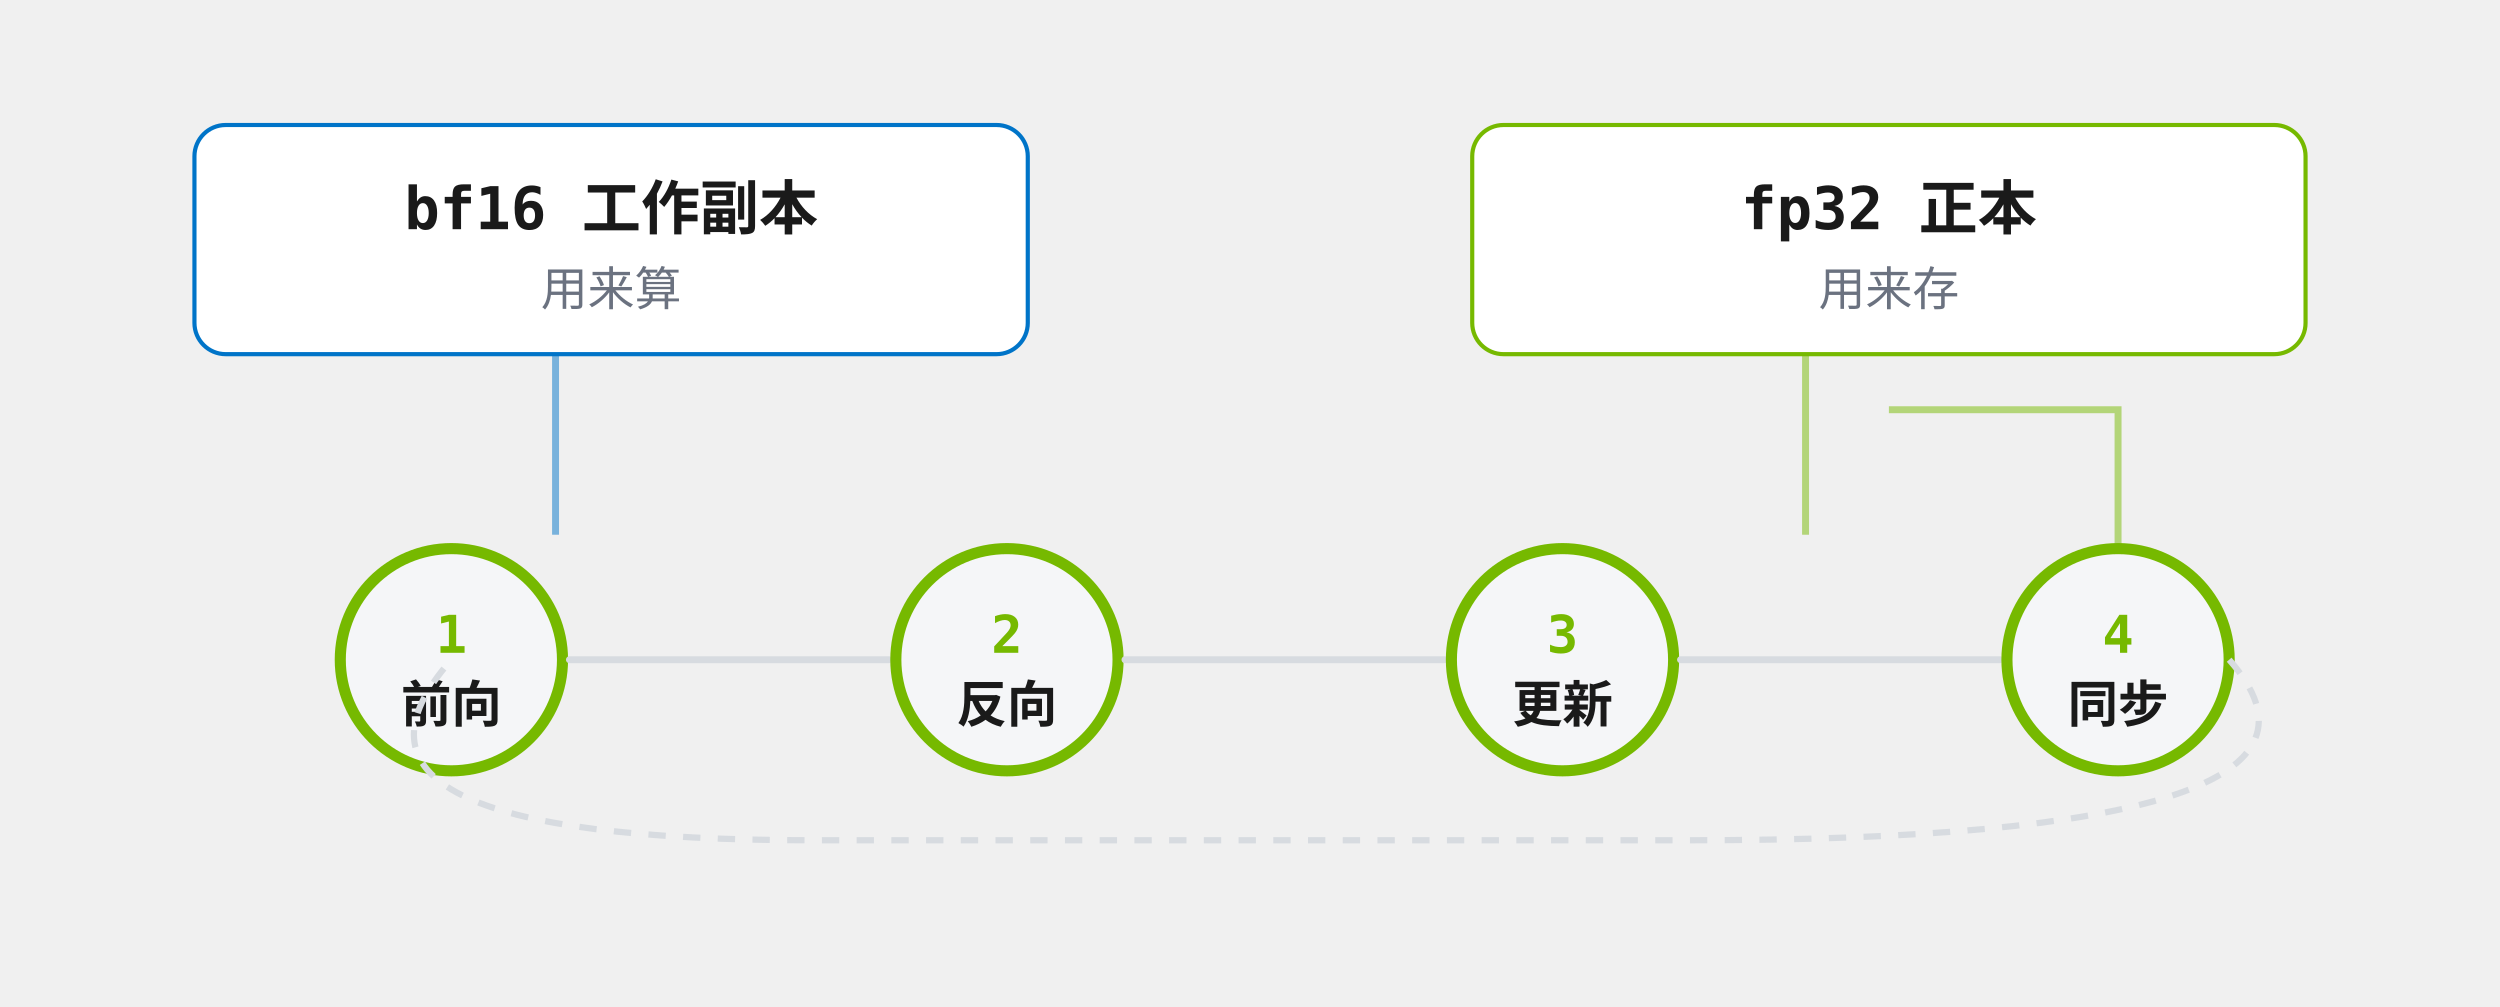
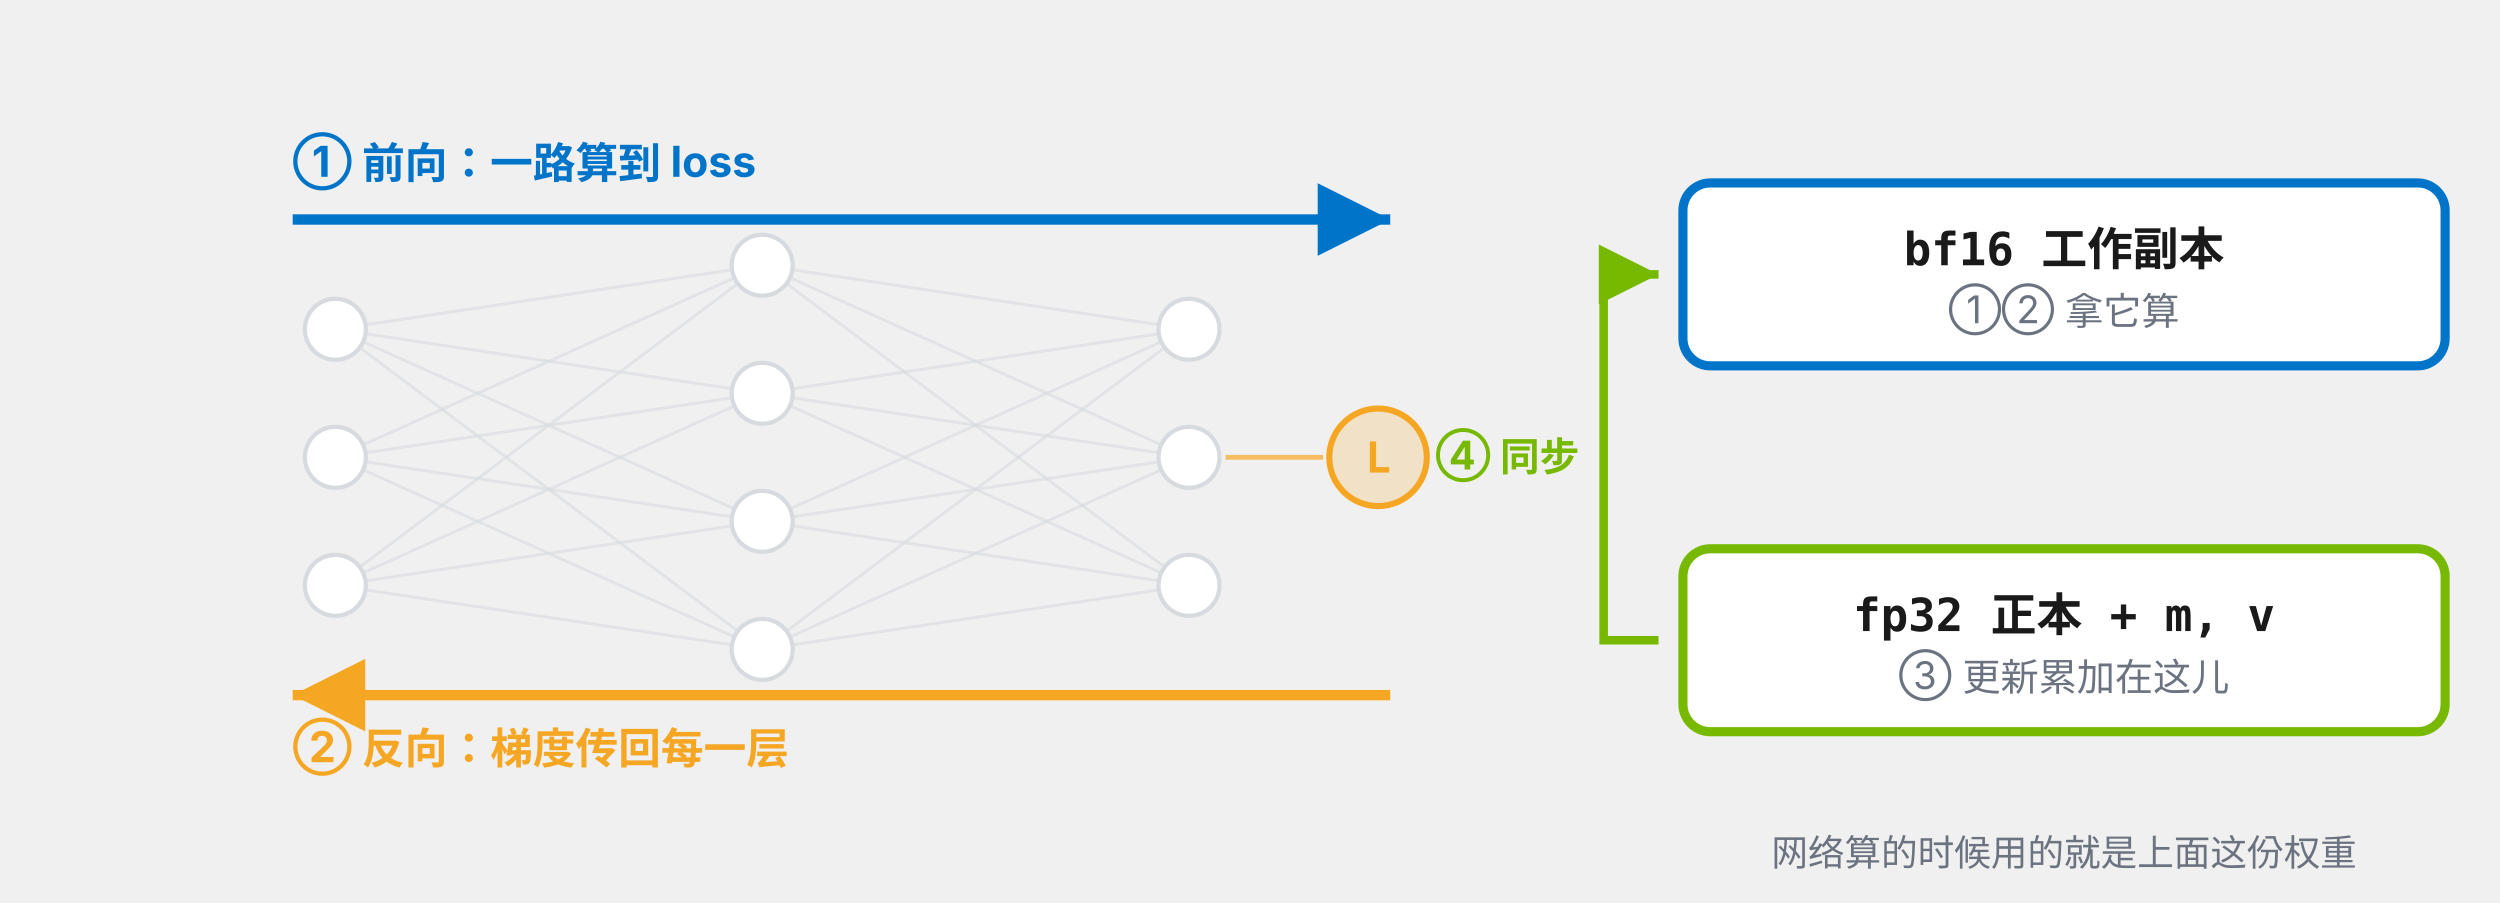
- <svg xmlns="http://www.w3.org/2000/svg" viewBox="0 0 720 290" width="720" height="290" role="img" aria-label="一步训练的四个阶段：前向、反向、更新、同步">
-   <style>.m{font-family:"JetBrains Mono","SF Mono",Menlo,Consolas,monospace}.s{font-family:-apple-system,BlinkMacSystemFont,"Segoe UI","PingFang SC","Noto Sans SC",sans-serif}@keyframes hot{0%,1%{opacity:.2}3%,23%{opacity:1}25%,100%{opacity:.2}}.hot{animation:hot 8.0s linear infinite}@media(prefers-reduced-motion:reduce){.hot,.fl,.gl,.r1,.st,.r2{animation:none}}</style>
-   <rect x="56" y="36" width="240" height="66" rx="9" fill="#FFFFFF" stroke="#0074C8" stroke-width="1.2" />
-   <text x="176" y="66" class="m" font-size="17" fill="#1A1A1A" text-anchor="middle" font-weight="700">bf16 工作副本</text>
-   <text x="176" y="88" class="s" font-size="13.5" fill="#6B7280" text-anchor="middle" font-weight="400">用来算</text>
-   <rect x="424" y="36" width="240" height="66" rx="9" fill="#FFFFFF" stroke="#76B900" stroke-width="1.2" />
-   <text x="544" y="66" class="m" font-size="17" fill="#1A1A1A" text-anchor="middle" font-weight="700">fp32 正本</text>
-   <text x="544" y="88" class="s" font-size="13.5" fill="#6B7280" text-anchor="middle" font-weight="400">用来存</text>
-   <circle cx="130" cy="190" r="32" fill="#F5F6F8" stroke="#D7DBE0" stroke-width="1.4" />
-   <circle class="hot" cx="130" cy="190" r="32" fill="none" stroke="#76B900" stroke-width="3.2" style="animation-delay:-0s" />
-   <text x="130" y="188" class="m" font-size="15" fill="#76B900" text-anchor="middle" font-weight="700">1</text>
-   <text x="130" y="208" class="s" font-size="14.5" fill="#1A1A1A" text-anchor="middle" font-weight="600">前向</text>
-   <path d="M164 190h92" stroke="#D7DBE0" stroke-width="2" stroke-linecap="round" />
-   <circle cx="290" cy="190" r="32" fill="#F5F6F8" stroke="#D7DBE0" stroke-width="1.4" />
-   <circle class="hot" cx="290" cy="190" r="32" fill="none" stroke="#76B900" stroke-width="3.2" style="animation-delay:-2s" />
-   <text x="290" y="188" class="m" font-size="15" fill="#76B900" text-anchor="middle" font-weight="700">2</text>
-   <text x="290" y="208" class="s" font-size="14.5" fill="#1A1A1A" text-anchor="middle" font-weight="600">反向</text>
-   <path d="M324 190h92" stroke="#D7DBE0" stroke-width="2" stroke-linecap="round" />
-   <circle cx="450" cy="190" r="32" fill="#F5F6F8" stroke="#D7DBE0" stroke-width="1.4" />
-   <circle class="hot" cx="450" cy="190" r="32" fill="none" stroke="#76B900" stroke-width="3.2" style="animation-delay:-4s" />
-   <text x="450" y="188" class="m" font-size="15" fill="#76B900" text-anchor="middle" font-weight="700">3</text>
-   <text x="450" y="208" class="s" font-size="14.5" fill="#1A1A1A" text-anchor="middle" font-weight="600">更新</text>
-   <path d="M484 190h92" stroke="#D7DBE0" stroke-width="2" stroke-linecap="round" />
-   <circle cx="610" cy="190" r="32" fill="#F5F6F8" stroke="#D7DBE0" stroke-width="1.4" />
-   <circle class="hot" cx="610" cy="190" r="32" fill="none" stroke="#76B900" stroke-width="3.2" style="animation-delay:-6s" />
-   <text x="610" y="188" class="m" font-size="15" fill="#76B900" text-anchor="middle" font-weight="700">4</text>
-   <text x="610" y="208" class="s" font-size="14.5" fill="#1A1A1A" text-anchor="middle" font-weight="600">同步</text>
-   <path d="M642 190q46 52 -156 52H234q-150 0 -104 -52" fill="none" stroke="#D7DBE0" stroke-width="1.8" stroke-dasharray="5 5" />
-   <path d="M160 102v52" stroke="#0074C8" stroke-width="2" opacity=".5" />
-   <path d="M520 102v52" stroke="#76B900" stroke-width="2" opacity=".5" />
-   <path d="M610 158V118h-66" fill="none" stroke="#76B900" stroke-width="2" opacity=".5" />
+ <svg xmlns="http://www.w3.org/2000/svg" viewBox="0 0 820 296" width="820" height="296" role="img" aria-label="一步训练：前向、反向、权重更新、副本同步">
+   <style>.m{font-family:"JetBrains Mono","SF Mono",Menlo,Consolas,monospace}.s{font-family:-apple-system,BlinkMacSystemFont,"Segoe UI","PingFang SC","Noto Sans SC",sans-serif}@keyframes lit{0%,1%{opacity:.25}3%,23%{opacity:1}25%,100%{opacity:.25}}.li{animation:lit 8.0s linear infinite}@media(prefers-reduced-motion:reduce){.li{animation:none;opacity:1}}</style>
+   <defs>
+     <marker id="fw" markerWidth="8" markerHeight="8" refX="7" refY="4" orient="auto">
+       <path d="M0 .5 7 4 0 7.5z" fill="#0074C8" />
+     </marker>
+     <marker id="bw" markerWidth="8" markerHeight="8" refX="7" refY="4" orient="auto">
+       <path d="M0 .5 7 4 0 7.5z" fill="#F5A623" />
+     </marker>
+     <marker id="gw" markerWidth="8" markerHeight="8" refX="7" refY="4" orient="auto">
+       <path d="M0 .5 7 4 0 7.5z" fill="#76B900" />
+     </marker>
+   </defs>
+   <line x1="110" y1="108.0" x2="250" y2="87.0" stroke="#D7DBE0" stroke-width="1" opacity=".6" />
+   <line x1="110" y1="108.0" x2="250" y2="129.0" stroke="#D7DBE0" stroke-width="1" opacity=".6" />
+   <line x1="110" y1="108.0" x2="250" y2="171.0" stroke="#D7DBE0" stroke-width="1" opacity=".6" />
+   <line x1="110" y1="108.0" x2="250" y2="213.0" stroke="#D7DBE0" stroke-width="1" opacity=".6" />
+   <line x1="110" y1="150.0" x2="250" y2="87.0" stroke="#D7DBE0" stroke-width="1" opacity=".6" />
+   <line x1="110" y1="150.0" x2="250" y2="129.0" stroke="#D7DBE0" stroke-width="1" opacity=".6" />
+   <line x1="110" y1="150.0" x2="250" y2="171.0" stroke="#D7DBE0" stroke-width="1" opacity=".6" />
+   <line x1="110" y1="150.0" x2="250" y2="213.0" stroke="#D7DBE0" stroke-width="1" opacity=".6" />
+   <line x1="110" y1="192.0" x2="250" y2="87.0" stroke="#D7DBE0" stroke-width="1" opacity=".6" />
+   <line x1="110" y1="192.0" x2="250" y2="129.0" stroke="#D7DBE0" stroke-width="1" opacity=".6" />
+   <line x1="110" y1="192.0" x2="250" y2="171.0" stroke="#D7DBE0" stroke-width="1" opacity=".6" />
+   <line x1="110" y1="192.0" x2="250" y2="213.0" stroke="#D7DBE0" stroke-width="1" opacity=".6" />
+   <line x1="250" y1="87.0" x2="390" y2="108.0" stroke="#D7DBE0" stroke-width="1" opacity=".6" />
+   <line x1="250" y1="87.0" x2="390" y2="150.0" stroke="#D7DBE0" stroke-width="1" opacity=".6" />
+   <line x1="250" y1="87.0" x2="390" y2="192.0" stroke="#D7DBE0" stroke-width="1" opacity=".6" />
+   <line x1="250" y1="129.0" x2="390" y2="108.0" stroke="#D7DBE0" stroke-width="1" opacity=".6" />
+   <line x1="250" y1="129.0" x2="390" y2="150.0" stroke="#D7DBE0" stroke-width="1" opacity=".6" />
+   <line x1="250" y1="129.0" x2="390" y2="192.0" stroke="#D7DBE0" stroke-width="1" opacity=".6" />
+   <line x1="250" y1="171.0" x2="390" y2="108.0" stroke="#D7DBE0" stroke-width="1" opacity=".6" />
+   <line x1="250" y1="171.0" x2="390" y2="150.0" stroke="#D7DBE0" stroke-width="1" opacity=".6" />
+   <line x1="250" y1="171.0" x2="390" y2="192.0" stroke="#D7DBE0" stroke-width="1" opacity=".6" />
+   <line x1="250" y1="213.0" x2="390" y2="108.0" stroke="#D7DBE0" stroke-width="1" opacity=".6" />
+   <line x1="250" y1="213.0" x2="390" y2="150.0" stroke="#D7DBE0" stroke-width="1" opacity=".6" />
+   <line x1="250" y1="213.0" x2="390" y2="192.0" stroke="#D7DBE0" stroke-width="1" opacity=".6" />
+   <circle cx="110" cy="108.0" r="10" fill="#FFFFFF" stroke="#D7DBE0" stroke-width="1.4" />
+   <circle cx="110" cy="150.0" r="10" fill="#FFFFFF" stroke="#D7DBE0" stroke-width="1.4" />
+   <circle cx="110" cy="192.0" r="10" fill="#FFFFFF" stroke="#D7DBE0" stroke-width="1.4" />
+   <circle cx="250" cy="87.0" r="10" fill="#FFFFFF" stroke="#D7DBE0" stroke-width="1.4" />
+   <circle cx="250" cy="129.0" r="10" fill="#FFFFFF" stroke="#D7DBE0" stroke-width="1.4" />
+   <circle cx="250" cy="171.0" r="10" fill="#FFFFFF" stroke="#D7DBE0" stroke-width="1.4" />
+   <circle cx="250" cy="213.0" r="10" fill="#FFFFFF" stroke="#D7DBE0" stroke-width="1.4" />
+   <circle cx="390" cy="108.0" r="10" fill="#FFFFFF" stroke="#D7DBE0" stroke-width="1.4" />
+   <circle cx="390" cy="150.0" r="10" fill="#FFFFFF" stroke="#D7DBE0" stroke-width="1.4" />
+   <circle cx="390" cy="192.0" r="10" fill="#FFFFFF" stroke="#D7DBE0" stroke-width="1.4" />
+   <line x1="402" y1="150" x2="434" y2="150" stroke="#F5A623" stroke-width="1.6" opacity=".7" />
+   <circle cx="452" cy="150" r="16" fill="#F5A623" fill-opacity=".2" stroke="#F5A623" stroke-width="2" />
+   <text x="452" y="155" class="m" font-size="14" fill="#F5A623" text-anchor="middle" font-weight="700">L</text>
+   <path class="li" d="M96 72h360" stroke="#0074C8" stroke-width="3.4" marker-end="url(#fw)" style="animation-delay:-0s" />
+   <text x="96" y="58" class="s li" font-size="14" fill="#0074C8" text-anchor="start" font-weight="700" style="animation-delay:-0s">① 前向：一路算到 loss</text>
+   <path class="li" d="M456 228H96" stroke="#F5A623" stroke-width="3.4" marker-end="url(#bw)" style="animation-delay:-2s" />
+   <text x="96" y="250" class="s li" font-size="14" fill="#F5A623" text-anchor="start" font-weight="700" style="animation-delay:-2s">② 反向：梯度传回每一层</text>
+   <rect x="552" y="60" width="250" height="60" rx="9" fill="#FFFFFF" stroke="#0074C8" stroke-width="1.2" />
+   <text x="677.0" y="87" class="m" font-size="15" fill="#1A1A1A" text-anchor="middle" font-weight="700">bf16 工作副本</text>
+   <text x="677.0" y="106" class="s" font-size="12.5" fill="#6B7280" text-anchor="middle" font-weight="400">①② 拿它算</text>
+   <rect class="li" x="552" y="60" width="250" height="60" rx="9" fill="none" stroke="#0074C8" stroke-width="3" style="animation-delay:-0s" />
+   <rect x="552" y="180" width="250" height="60" rx="9" fill="#FFFFFF" stroke="#76B900" stroke-width="1.2" />
+   <text x="677.0" y="207" class="m" font-size="15" fill="#1A1A1A" text-anchor="middle" font-weight="700">fp32 正本 + m, v</text>
+   <text x="677.0" y="226" class="s" font-size="12.5" fill="#6B7280" text-anchor="middle" font-weight="400">③ 更新累加在这儿</text>
+   <rect class="li" x="552" y="180" width="250" height="60" rx="9" fill="none" stroke="#76B900" stroke-width="3" style="animation-delay:-4s" />
+   <path class="li" d="M544 210h-18V90h18" fill="none" stroke="#76B900" stroke-width="2.8" marker-end="url(#gw)" style="animation-delay:-6s" />
+   <text x="518" y="154" class="s li" font-size="13" fill="#76B900" text-anchor="end" font-weight="700" style="animation-delay:-6s">④ 同步</text>
+   <text x="677.0" y="284" class="s" font-size="12" fill="#6B7280" text-anchor="middle" font-weight="400">网络算的时候用的就是上面这份权重</text>
</svg>
